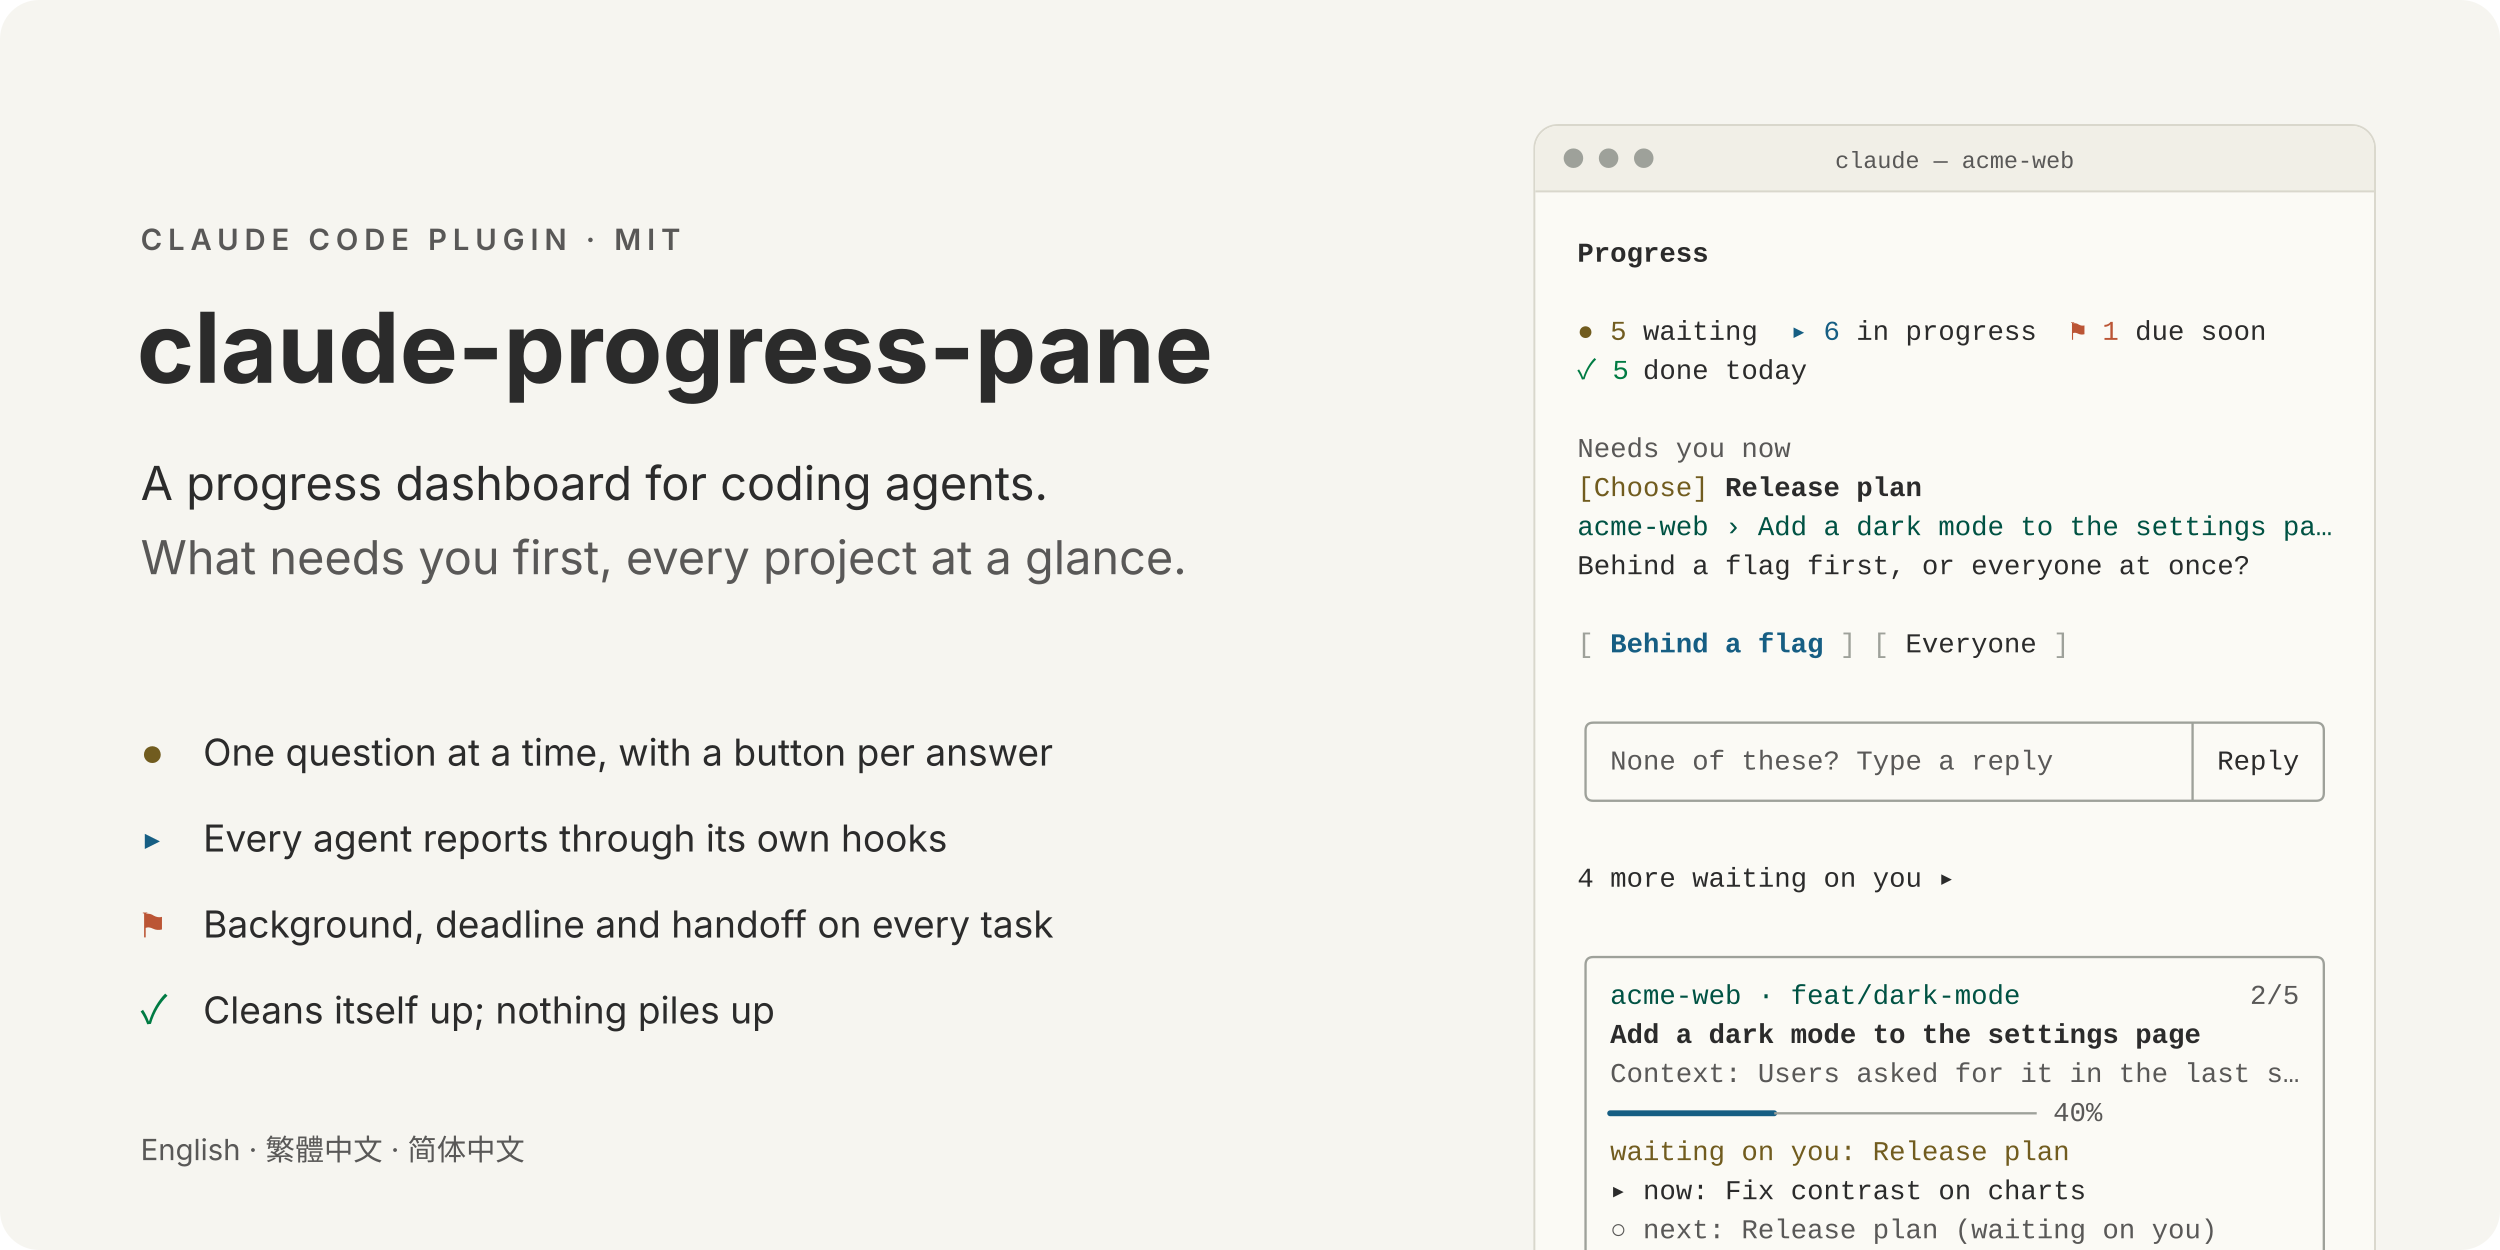
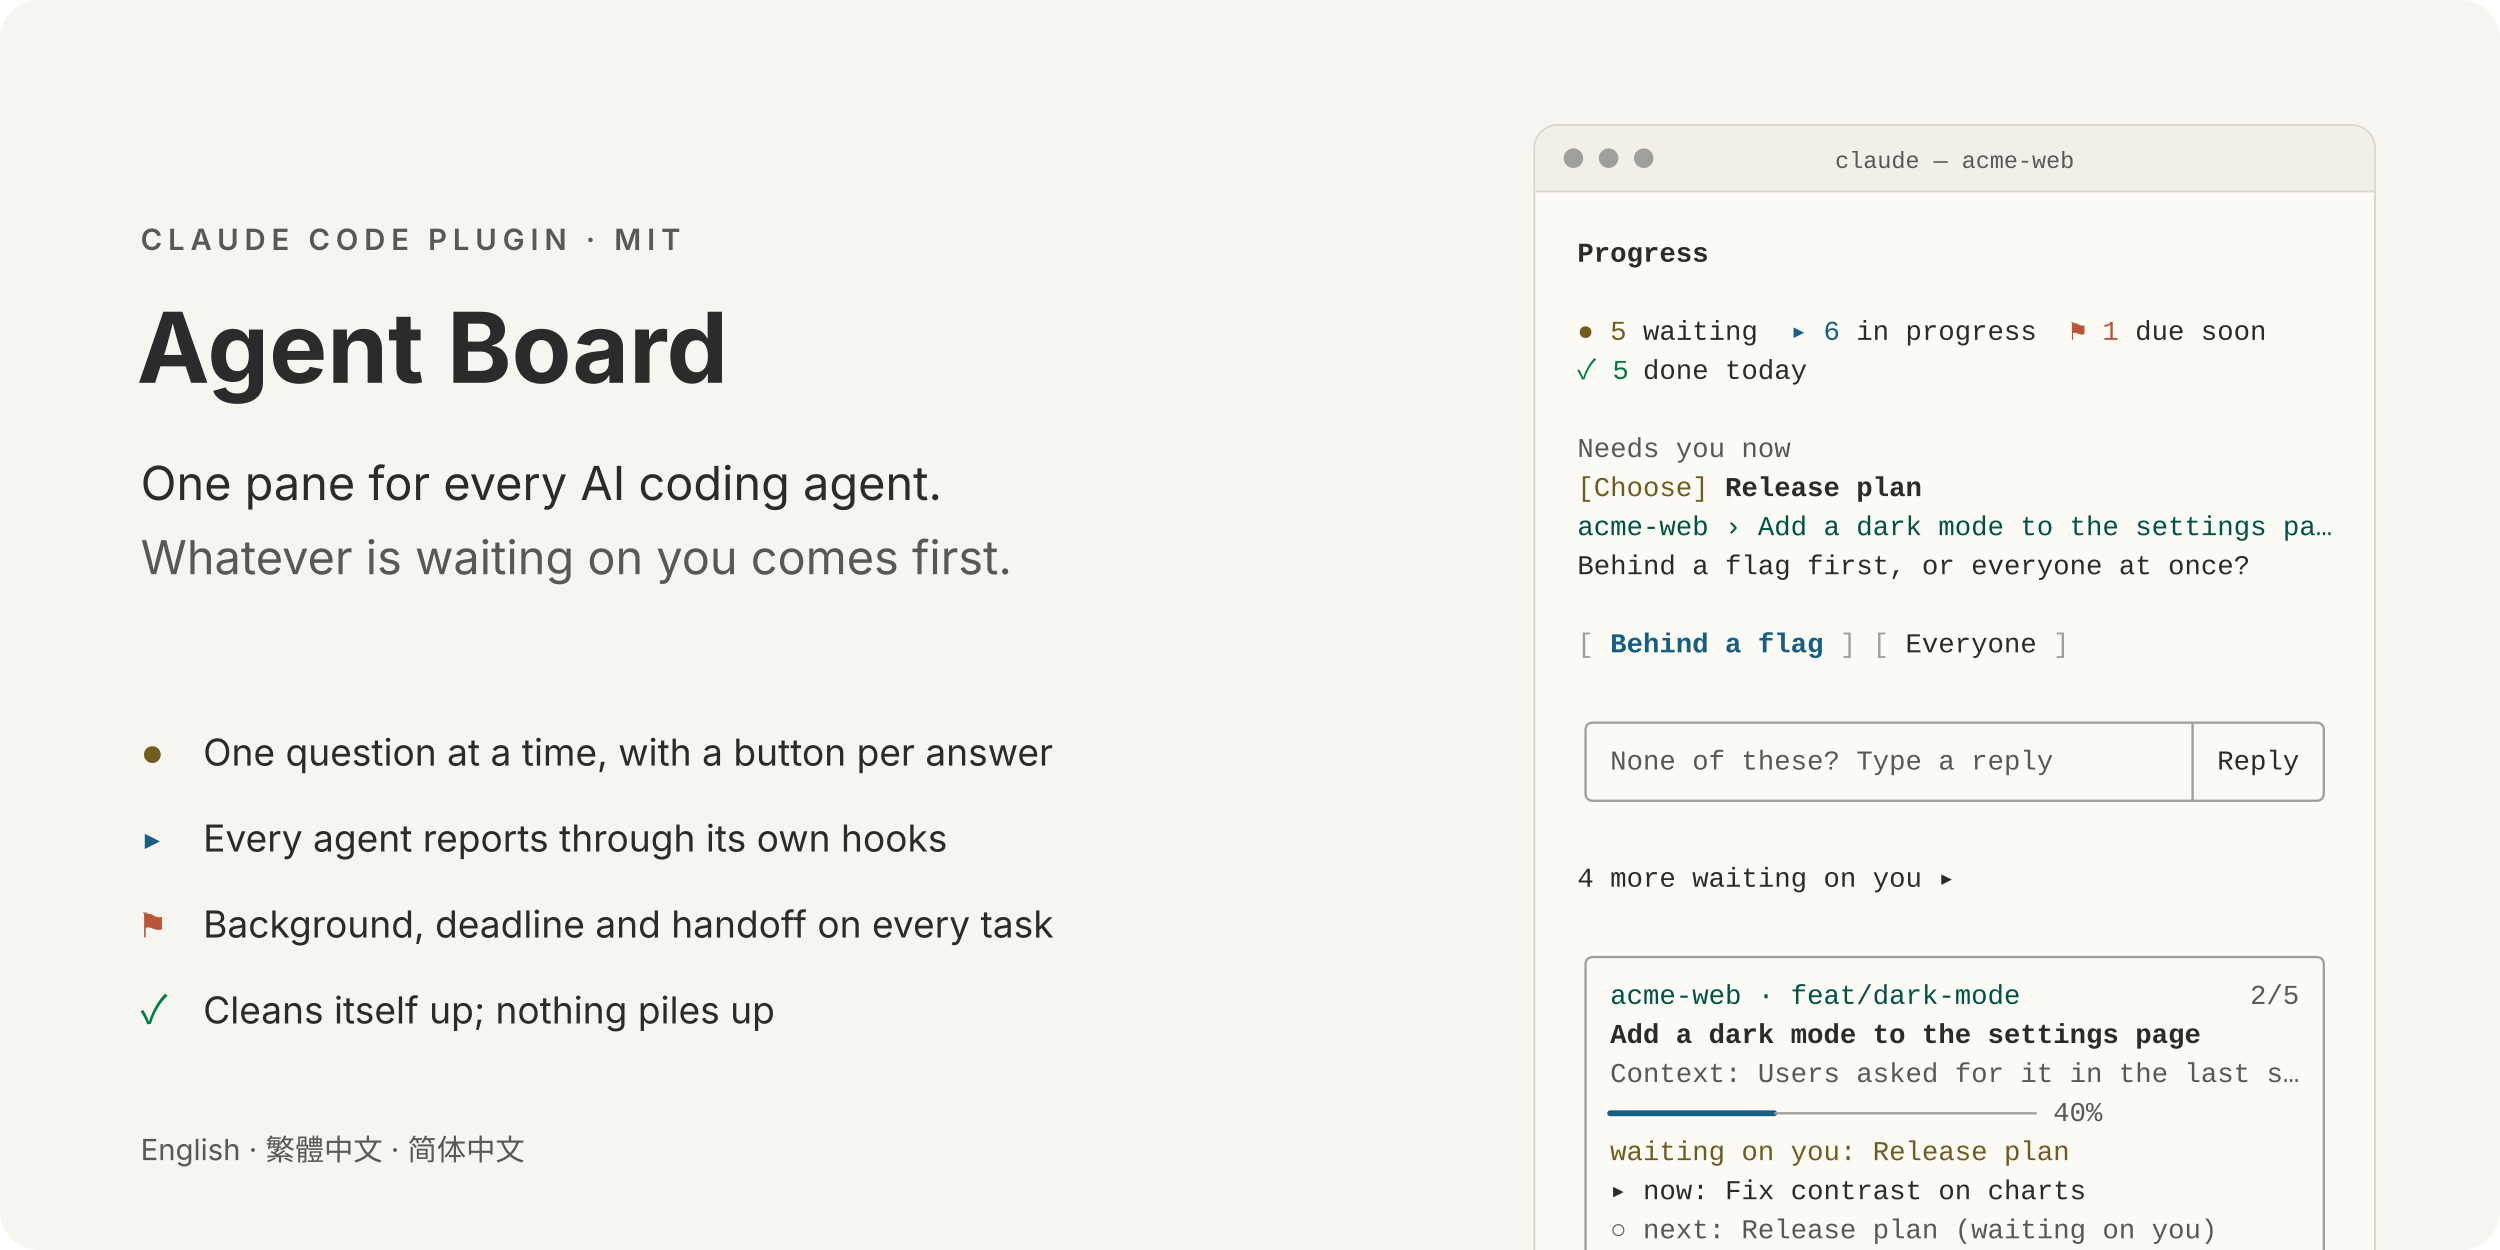
- <svg xmlns="http://www.w3.org/2000/svg" width="1280" height="640" viewBox="0 0 1280 640" role="img" aria-label="claude-progress-pane: A progress dashboard for coding agents. What needs you first, every project at a glance.">
+ <svg xmlns="http://www.w3.org/2000/svg" width="1280" height="640" viewBox="0 0 1280 640" role="img" aria-label="Agent Board: One pane for every AI coding agent. Whatever is waiting on you comes first.">
  <defs>
    <clipPath id="edge">
      <rect width="1280" height="640" rx="20" />
    </clipPath>
  </defs>
  <g clip-path="url(#edge)">
    <rect width="1280" height="640" fill="#f6f5f0" />
    <text x="72" y="128" font-family="-apple-system, BlinkMacSystemFont, 'Segoe UI', 'Noto Sans TC', 'Noto Sans SC', 'PingFang TC', 'Microsoft JhengHei', 'Microsoft YaHei', sans-serif" font-size="15" font-weight="600" letter-spacing="3" fill="#595857">CLAUDE CODE PLUGIN  ·  MIT</text>
-     <text x="70" y="196" font-family="-apple-system, BlinkMacSystemFont, 'Segoe UI', 'Noto Sans TC', 'Noto Sans SC', 'PingFang TC', 'Microsoft JhengHei', 'Microsoft YaHei', sans-serif" font-size="50" font-weight="700" fill="#2b2b2b">claude-progress-pane</text>
-     <text x="72" y="256" font-family="-apple-system, BlinkMacSystemFont, 'Segoe UI', 'Noto Sans TC', 'Noto Sans SC', 'PingFang TC', 'Microsoft JhengHei', 'Microsoft YaHei', sans-serif" font-size="24" fill="#2b2b2b">A progress dashboard for coding agents.</text>
-     <text x="72" y="294" font-family="-apple-system, BlinkMacSystemFont, 'Segoe UI', 'Noto Sans TC', 'Noto Sans SC', 'PingFang TC', 'Microsoft JhengHei', 'Microsoft YaHei', sans-serif" font-size="24" fill="#595857">What needs you first, every project at a glance.</text>
+     <text x="70" y="196" font-family="-apple-system, BlinkMacSystemFont, 'Segoe UI', 'Noto Sans TC', 'Noto Sans SC', 'PingFang TC', 'Microsoft JhengHei', 'Microsoft YaHei', sans-serif" font-size="50" font-weight="700" fill="#2b2b2b">Agent Board</text>
+     <text x="72" y="256" font-family="-apple-system, BlinkMacSystemFont, 'Segoe UI', 'Noto Sans TC', 'Noto Sans SC', 'PingFang TC', 'Microsoft JhengHei', 'Microsoft YaHei', sans-serif" font-size="24" fill="#2b2b2b">One pane for every AI coding agent.</text>
+     <text x="72" y="294" font-family="-apple-system, BlinkMacSystemFont, 'Segoe UI', 'Noto Sans TC', 'Noto Sans SC', 'PingFang TC', 'Microsoft JhengHei', 'Microsoft YaHei', sans-serif" font-size="24" fill="#595857">Whatever is waiting on you comes first.</text>
    <text x="72" y="392" font-family="ui-monospace, SFMono-Regular, Menlo, Consolas, 'Liberation Mono', 'Noto Sans Mono CJK TC', 'Noto Sans CJK TC', 'PingFang TC', 'Microsoft JhengHei', monospace" font-size="20" fill="#715C1F">●</text>
    <text x="104" y="392" font-family="-apple-system, BlinkMacSystemFont, 'Segoe UI', 'Noto Sans TC', 'Noto Sans SC', 'PingFang TC', 'Microsoft JhengHei', 'Microsoft YaHei', sans-serif" font-size="19" fill="#2b2b2b">One question at a time, with a button per answer</text>
    <text x="72" y="436" font-family="ui-monospace, SFMono-Regular, Menlo, Consolas, 'Liberation Mono', 'Noto Sans Mono CJK TC', 'Noto Sans CJK TC', 'PingFang TC', 'Microsoft JhengHei', monospace" font-size="20" fill="#165E83">▸</text>
    <text x="104" y="436" font-family="-apple-system, BlinkMacSystemFont, 'Segoe UI', 'Noto Sans TC', 'Noto Sans SC', 'PingFang TC', 'Microsoft JhengHei', 'Microsoft YaHei', sans-serif" font-size="19" fill="#2b2b2b">Every agent reports through its own hooks</text>
    <text x="72" y="480" font-family="ui-monospace, SFMono-Regular, Menlo, Consolas, 'Liberation Mono', 'Noto Sans Mono CJK TC', 'Noto Sans CJK TC', 'PingFang TC', 'Microsoft JhengHei', monospace" font-size="20" fill="#BB5535">⚑</text>
    <text x="104" y="480" font-family="-apple-system, BlinkMacSystemFont, 'Segoe UI', 'Noto Sans TC', 'Noto Sans SC', 'PingFang TC', 'Microsoft JhengHei', 'Microsoft YaHei', sans-serif" font-size="19" fill="#2b2b2b">Background, deadline and handoff on every task</text>
    <text x="72" y="524" font-family="ui-monospace, SFMono-Regular, Menlo, Consolas, 'Liberation Mono', 'Noto Sans Mono CJK TC', 'Noto Sans CJK TC', 'PingFang TC', 'Microsoft JhengHei', monospace" font-size="20" fill="#007B43">✓</text>
    <text x="104" y="524" font-family="-apple-system, BlinkMacSystemFont, 'Segoe UI', 'Noto Sans TC', 'Noto Sans SC', 'PingFang TC', 'Microsoft JhengHei', 'Microsoft YaHei', sans-serif" font-size="19" fill="#2b2b2b">Cleans itself up; nothing piles up</text>
    <text x="72" y="594" font-family="-apple-system, BlinkMacSystemFont, 'Segoe UI', 'Noto Sans TC', 'Noto Sans SC', 'PingFang TC', 'Microsoft JhengHei', 'Microsoft YaHei', sans-serif" font-size="15" fill="#595857">English  ·  繁體中文  ·  简体中文</text>
    <g transform="translate(785.6 64)">
      <rect width="430.4" height="738" rx="12" fill="#fbfaf5" stroke="#d9d7cc" />
      <path d="M12 0.5h406.4a11.5 11.5 0 0 1 11.5 11.5v22h-429.4v-22a11.5 11.5 0 0 1 11.5-11.5z" fill="#f1efe7" />
      <line x1="0.5" y1="34" x2="429.9" y2="34" stroke="#d9d7cc" />
      <g fill="#9EA19A">
        <circle cx="20" cy="17" r="5" />
        <circle cx="38" cy="17" r="5" />
        <circle cx="56" cy="17" r="5" />
      </g>
      <text x="215.2" y="22" text-anchor="middle" font-family="ui-monospace, SFMono-Regular, Menlo, Consolas, 'Liberation Mono', 'Noto Sans Mono CJK TC', 'Noto Sans CJK TC', 'PingFang TC', 'Microsoft JhengHei', monospace" font-size="12" fill="#595857">claude  —  acme-web</text>
      <g font-family="ui-monospace, SFMono-Regular, Menlo, Consolas, 'Liberation Mono', 'Noto Sans Mono CJK TC', 'Noto Sans CJK TC', 'PingFang TC', 'Microsoft JhengHei', monospace" font-size="14" style="white-space:pre" xml:space="preserve">
        <path d="M38.8 506h84" fill="none" stroke="#165E83" stroke-width="3" stroke-linecap="round" />
        <path d="M26.2 316V310q0 -4 4 -4H30.4M30.4 306h302.4M332.8 306h8.4M337 306V316M341.2 306h58.8M400 306H400.2q4 0 4 4V316M26.2 316v20M337 316v20M404.2 316v20M26.2 336V342q0 4 4 4H30.4M30.4 346h302.4M332.8 346h8.4M337 346V336M341.2 346h58.8M400 346H400.2q4 0 4 -4V336M26.2 436V430q0 -4 4 -4H30.4M30.4 426h369.6M400 426H400.2q4 0 4 4V436M26.2 436v20M404.2 436v20M26.2 456v20M404.2 456v20M26.2 476v20M404.2 476v20M26.2 496v20M122.8 506h134.4M404.2 496v20M26.2 516v20M404.2 516v20M26.2 536v20M404.2 536v20M26.2 556v20M404.2 556v20M26.2 576v20M404.2 576v20" fill="none" stroke="#9EA19A" stroke-width="1.2" stroke-linecap="butt" />
        <text x="22.0" y="70" textLength="67.2" lengthAdjust="spacingAndGlyphs" fill="#2b2b2b" font-weight="700">Progress</text>
        <text x="22.0" y="110" textLength="25.2" lengthAdjust="spacingAndGlyphs" fill="#715C1F">● 5</text>
        <text x="55.6" y="110" textLength="58.8" lengthAdjust="spacingAndGlyphs" fill="#2b2b2b">waiting</text>
        <text x="131.2" y="110" textLength="25.2" lengthAdjust="spacingAndGlyphs" fill="#165E83">▸ 6</text>
        <text x="164.8" y="110" textLength="92.4" lengthAdjust="spacingAndGlyphs" fill="#2b2b2b">in progress</text>
        <text x="274.0" y="110" textLength="25.2" lengthAdjust="spacingAndGlyphs" fill="#BB5535">⚑ 1</text>
        <text x="307.6" y="110" textLength="67.2" lengthAdjust="spacingAndGlyphs" fill="#2b2b2b">due soon</text>
        <text x="22.0" y="130" textLength="25.2" lengthAdjust="spacingAndGlyphs" fill="#007B43">✓ 5</text>
        <text x="55.6" y="130" textLength="84.0" lengthAdjust="spacingAndGlyphs" fill="#2b2b2b">done today</text>
        <text x="22.0" y="170" textLength="109.2" lengthAdjust="spacingAndGlyphs" fill="#595857">Needs you now</text>
        <text x="22.0" y="190" textLength="67.2" lengthAdjust="spacingAndGlyphs" fill="#715C1F">[Choose]</text>
        <text x="97.6" y="190" textLength="100.8" lengthAdjust="spacingAndGlyphs" fill="#2b2b2b" font-weight="700">Release plan</text>
        <text x="22.0" y="210" textLength="386.4" lengthAdjust="spacingAndGlyphs" fill="#005243">acme-web › Add a dark mode to the settings pa…</text>
        <text x="22.0" y="230" textLength="344.4" lengthAdjust="spacingAndGlyphs" fill="#2b2b2b">Behind a flag first, or everyone at once?</text>
        <text x="22.0" y="270" textLength="8.4" lengthAdjust="spacingAndGlyphs" fill="#9EA19A">[</text>
        <text x="38.8" y="270" textLength="109.2" lengthAdjust="spacingAndGlyphs" fill="#165E83" font-weight="700">Behind a flag</text>
        <text x="156.4" y="270" textLength="8.4" lengthAdjust="spacingAndGlyphs" fill="#9EA19A">]</text>
        <text x="173.2" y="270" textLength="8.4" lengthAdjust="spacingAndGlyphs" fill="#9EA19A">[</text>
        <text x="190.0" y="270" textLength="67.2" lengthAdjust="spacingAndGlyphs" fill="#2b2b2b">Everyone</text>
        <text x="265.6" y="270" textLength="8.4" lengthAdjust="spacingAndGlyphs" fill="#9EA19A">]</text>
        <text x="38.8" y="330" textLength="226.8" lengthAdjust="spacingAndGlyphs" fill="#595857">None of these? Type a reply</text>
        <text x="349.6" y="330" textLength="42.0" lengthAdjust="spacingAndGlyphs" fill="#2b2b2b">Reply</text>
        <text x="22.0" y="390" textLength="193.2" lengthAdjust="spacingAndGlyphs" fill="#2b2b2b">4 more waiting on you ▸</text>
        <text x="38.8" y="450" textLength="210.0" lengthAdjust="spacingAndGlyphs" fill="#005243">acme-web · feat/dark-mode</text>
        <text x="366.4" y="450" textLength="25.2" lengthAdjust="spacingAndGlyphs" fill="#595857">2/5</text>
        <text x="38.8" y="470" textLength="302.4" lengthAdjust="spacingAndGlyphs" fill="#2b2b2b" font-weight="700">Add a dark mode to the settings page</text>
        <text x="38.8" y="490" textLength="352.8" lengthAdjust="spacingAndGlyphs" fill="#595857">Context: Users asked for it in the last s…</text>
        <text x="265.6" y="510" textLength="25.2" lengthAdjust="spacingAndGlyphs" fill="#595857">40%</text>
        <text x="38.8" y="530" textLength="235.2" lengthAdjust="spacingAndGlyphs" fill="#715C1F">waiting on you: Release plan</text>
        <text x="38.8" y="550" textLength="243.6" lengthAdjust="spacingAndGlyphs" fill="#2b2b2b">▸ now: Fix contrast on charts</text>
        <text x="38.8" y="570" textLength="310.8" lengthAdjust="spacingAndGlyphs" fill="#595857">○ next: Release plan (waiting on you)</text>
        <text x="38.8" y="590" textLength="344.4" lengthAdjust="spacingAndGlyphs" fill="#165E83" text-decoration="underline">PR #128 · CI running · waiting for review</text>
        <text x="391.6" y="590" textLength="8.4" lengthAdjust="spacingAndGlyphs" fill="#165E83">●</text>
      </g>
    </g>
  </g>
</svg>
